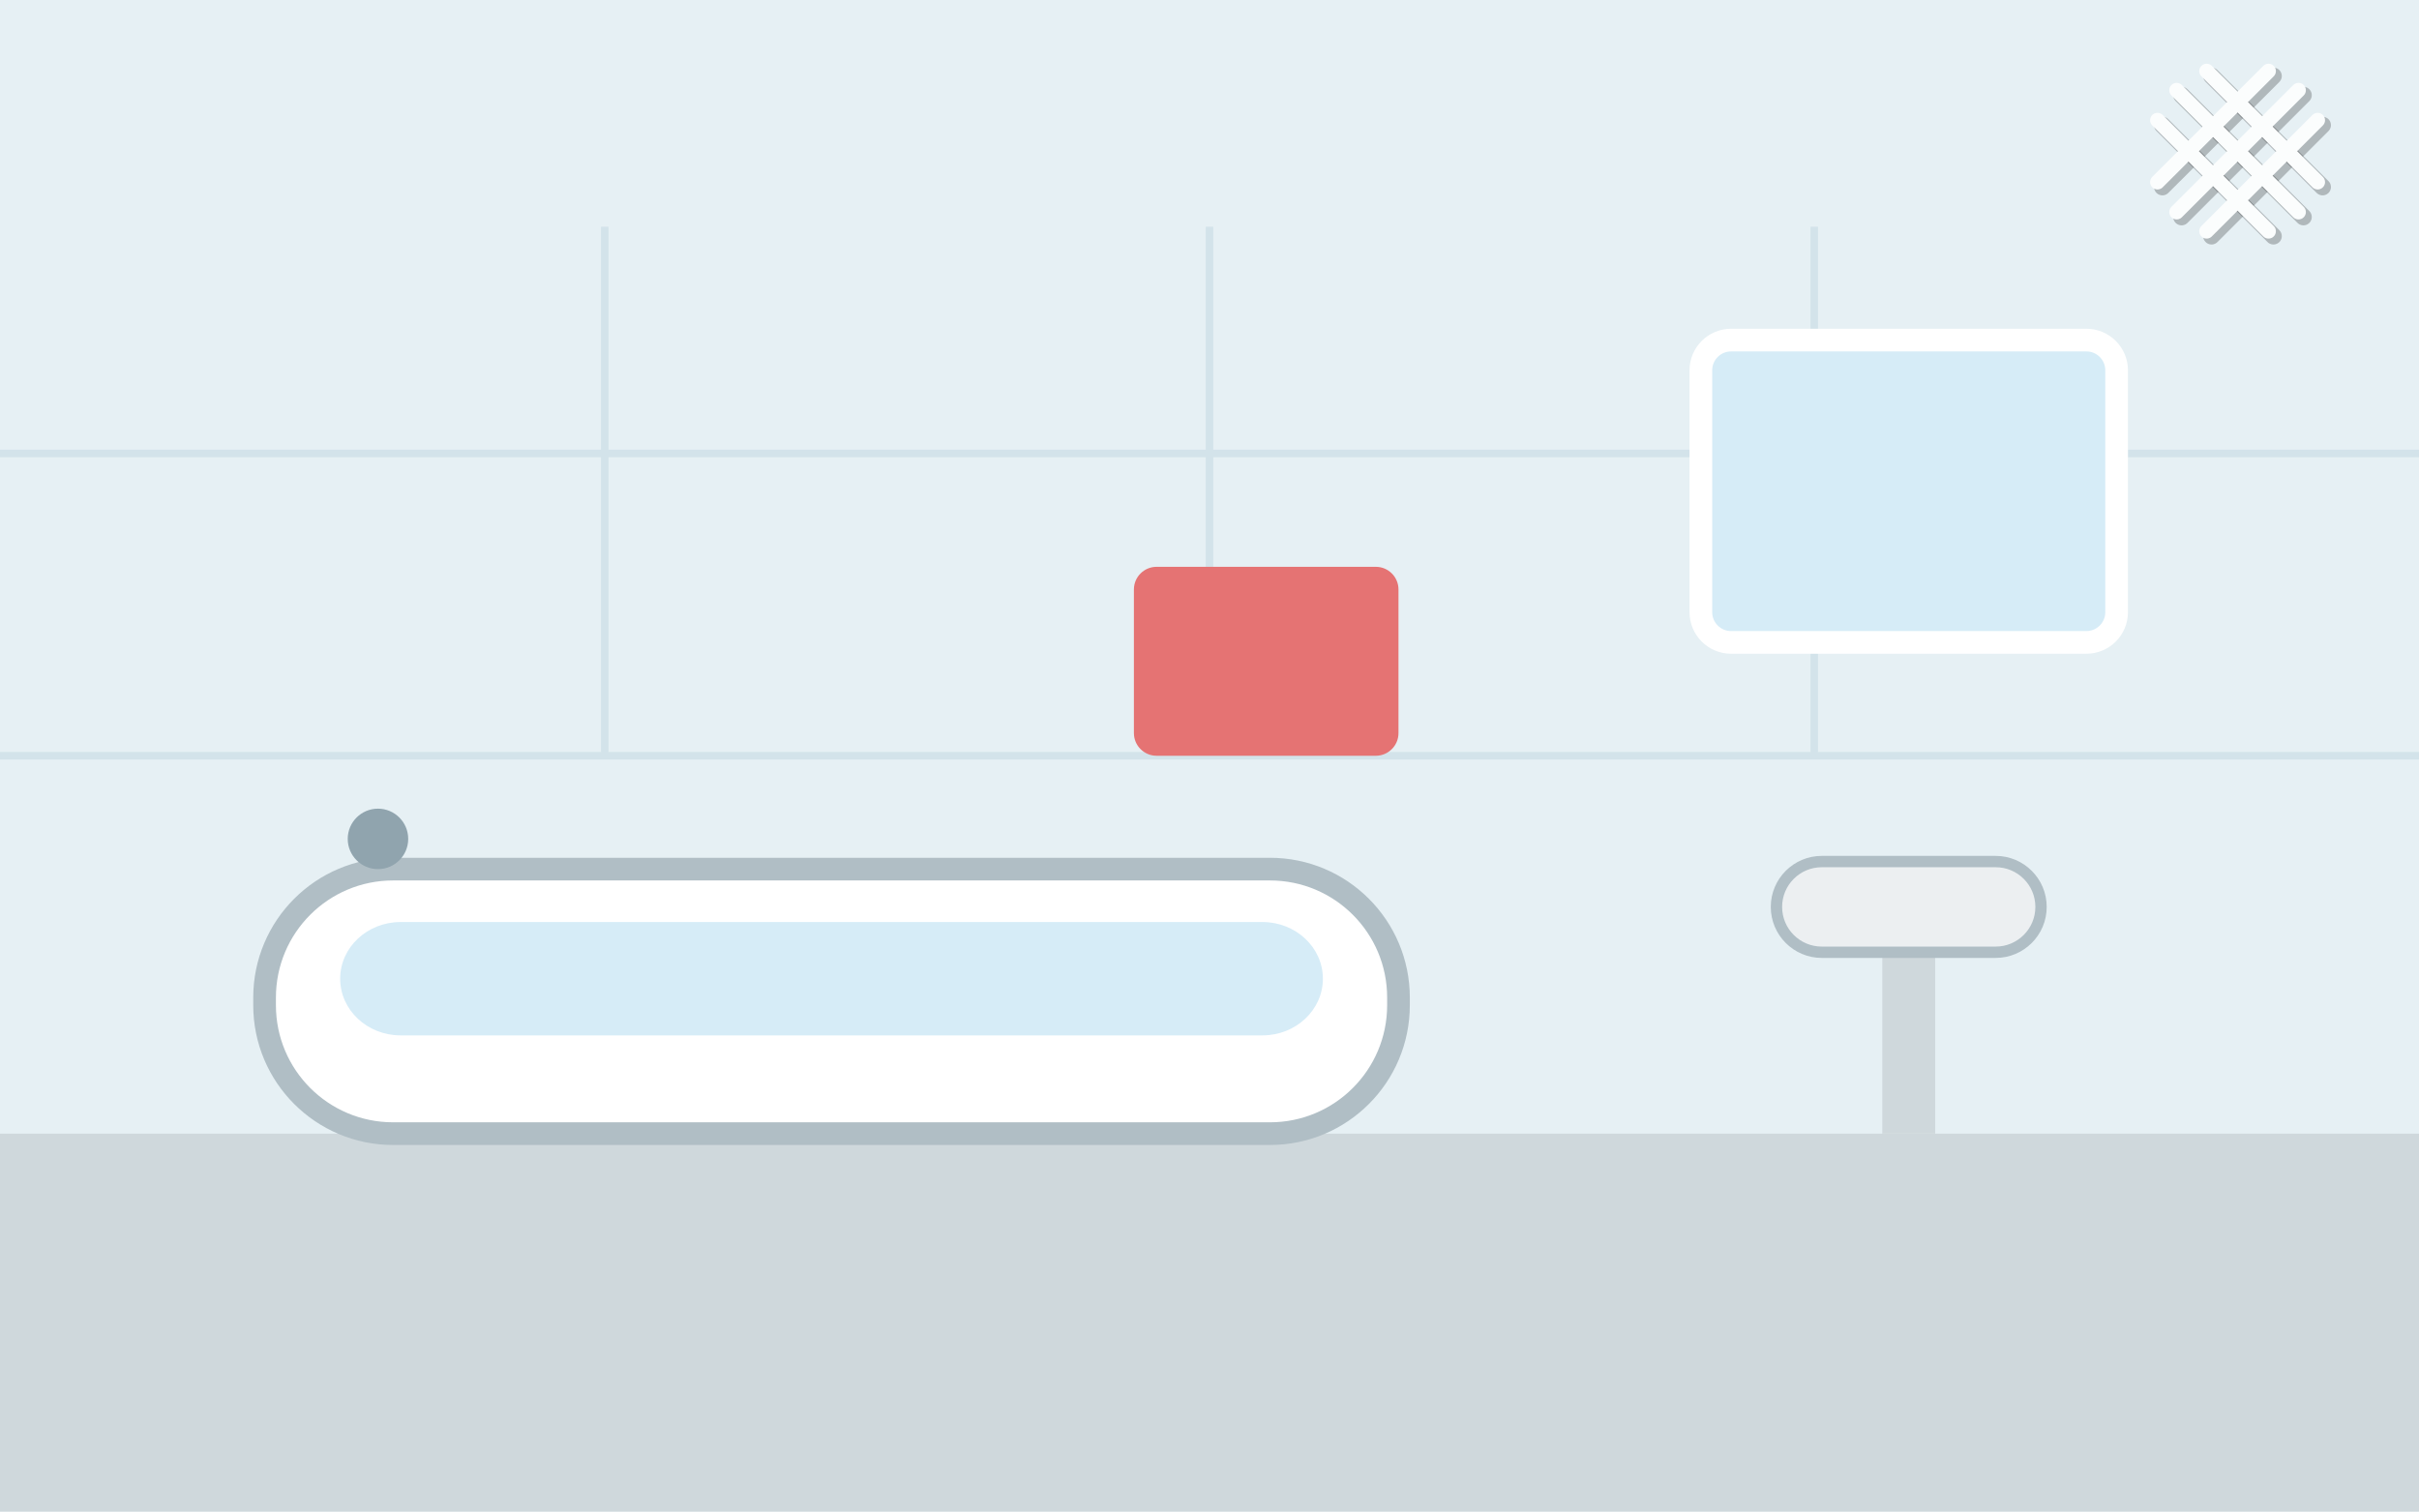
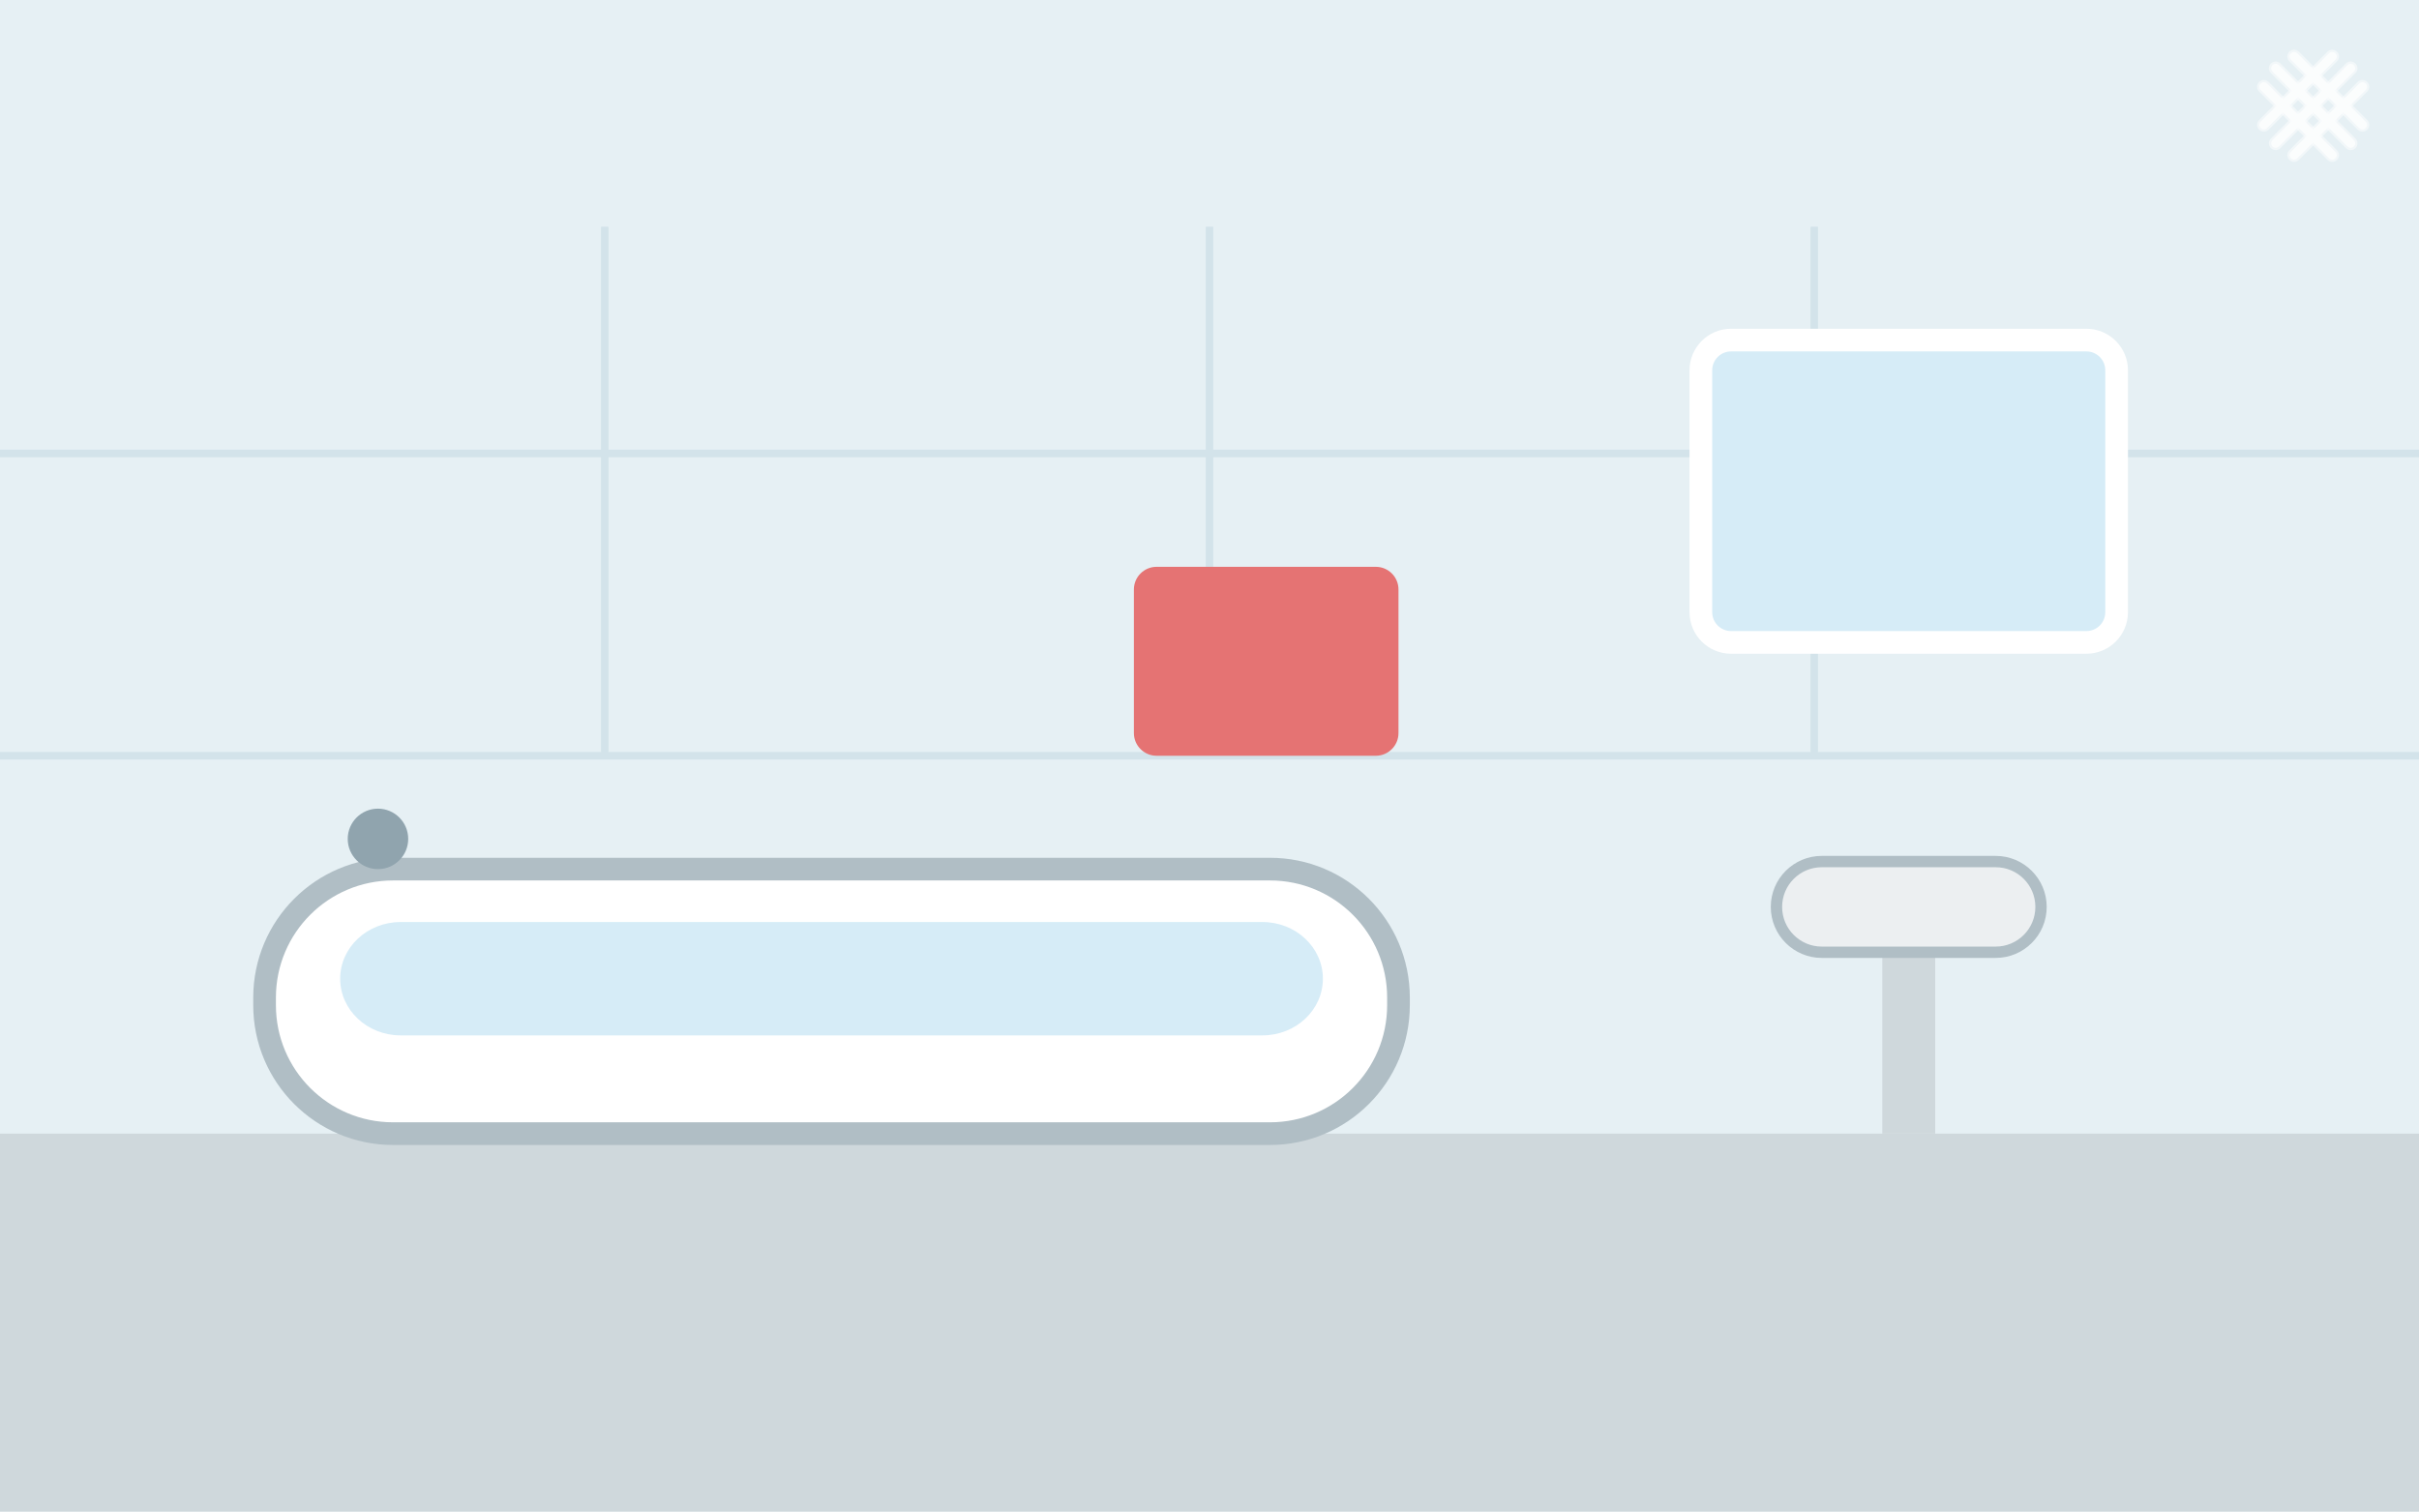
<svg xmlns="http://www.w3.org/2000/svg" width="640" height="400" viewBox="0 0 640 400">
  <rect width="640" height="400" fill="#e6f0f4" />
  <g stroke="#d3e3ea" stroke-width="2">
    <line x1="0" y1="120" x2="640" y2="120" />
    <line x1="0" y1="200" x2="640" y2="200" />
    <line x1="160" y1="60" x2="160" y2="200" />
    <line x1="320" y1="60" x2="320" y2="200" />
    <line x1="480" y1="60" x2="480" y2="200" />
  </g>
  <rect y="300" width="640" height="100" fill="#cfd8dc" />
  <rect x="70" y="230" width="300" height="70" rx="34" fill="#ffffff" stroke="#b0bec5" stroke-width="6" />
  <rect x="90" y="244" width="260" height="30" rx="16" fill="#d6ecf7" />
  <circle cx="100" cy="222" r="8" fill="#90a4ae" />
  <rect x="450" y="90" width="110" height="80" rx="8" fill="#d6ecf7" stroke="#fff" stroke-width="6" />
  <rect x="470" y="230" width="70" height="14" rx="6" fill="#ffffff" />
  <rect x="498" y="244" width="14" height="56" fill="#cfd8dc" />
  <rect x="470" y="228" width="70" height="24" rx="12" fill="#eceff1" stroke="#b0bec5" stroke-width="3" />
  <rect x="300" y="150" width="70" height="50" rx="6" fill="#e57373" />
-   <g transform="translate(566,14) scale(0.13)" fill="none" stroke-linecap="round" opacity="0.85">
-     <g stroke="#000000" stroke-opacity="0.28" stroke-width="34" transform="translate(10,10)">
+   <g transform="translate(596,12) scale(0.08)" fill="none" stroke-linecap="round" opacity="0.85">
+     <g stroke="#ffffff" stroke-opacity="0.55" stroke-width="45">
      <line x1="76" y1="76" x2="324" y2="324" />
      <line x1="137" y1="37" x2="363" y2="263" />
      <line x1="37" y1="137" x2="263" y2="363" />
      <line x1="76" y1="324" x2="324" y2="76" />
      <line x1="137" y1="363" x2="363" y2="137" />
      <line x1="37" y1="263" x2="263" y2="37" />
    </g>
    <g stroke="#ffffff" stroke-width="30">
      <line x1="76" y1="76" x2="324" y2="324" />
      <line x1="137" y1="37" x2="363" y2="263" />
      <line x1="37" y1="137" x2="263" y2="363" />
      <line x1="76" y1="324" x2="324" y2="76" />
      <line x1="137" y1="363" x2="363" y2="137" />
      <line x1="37" y1="263" x2="263" y2="37" />
    </g>
  </g>
</svg>
